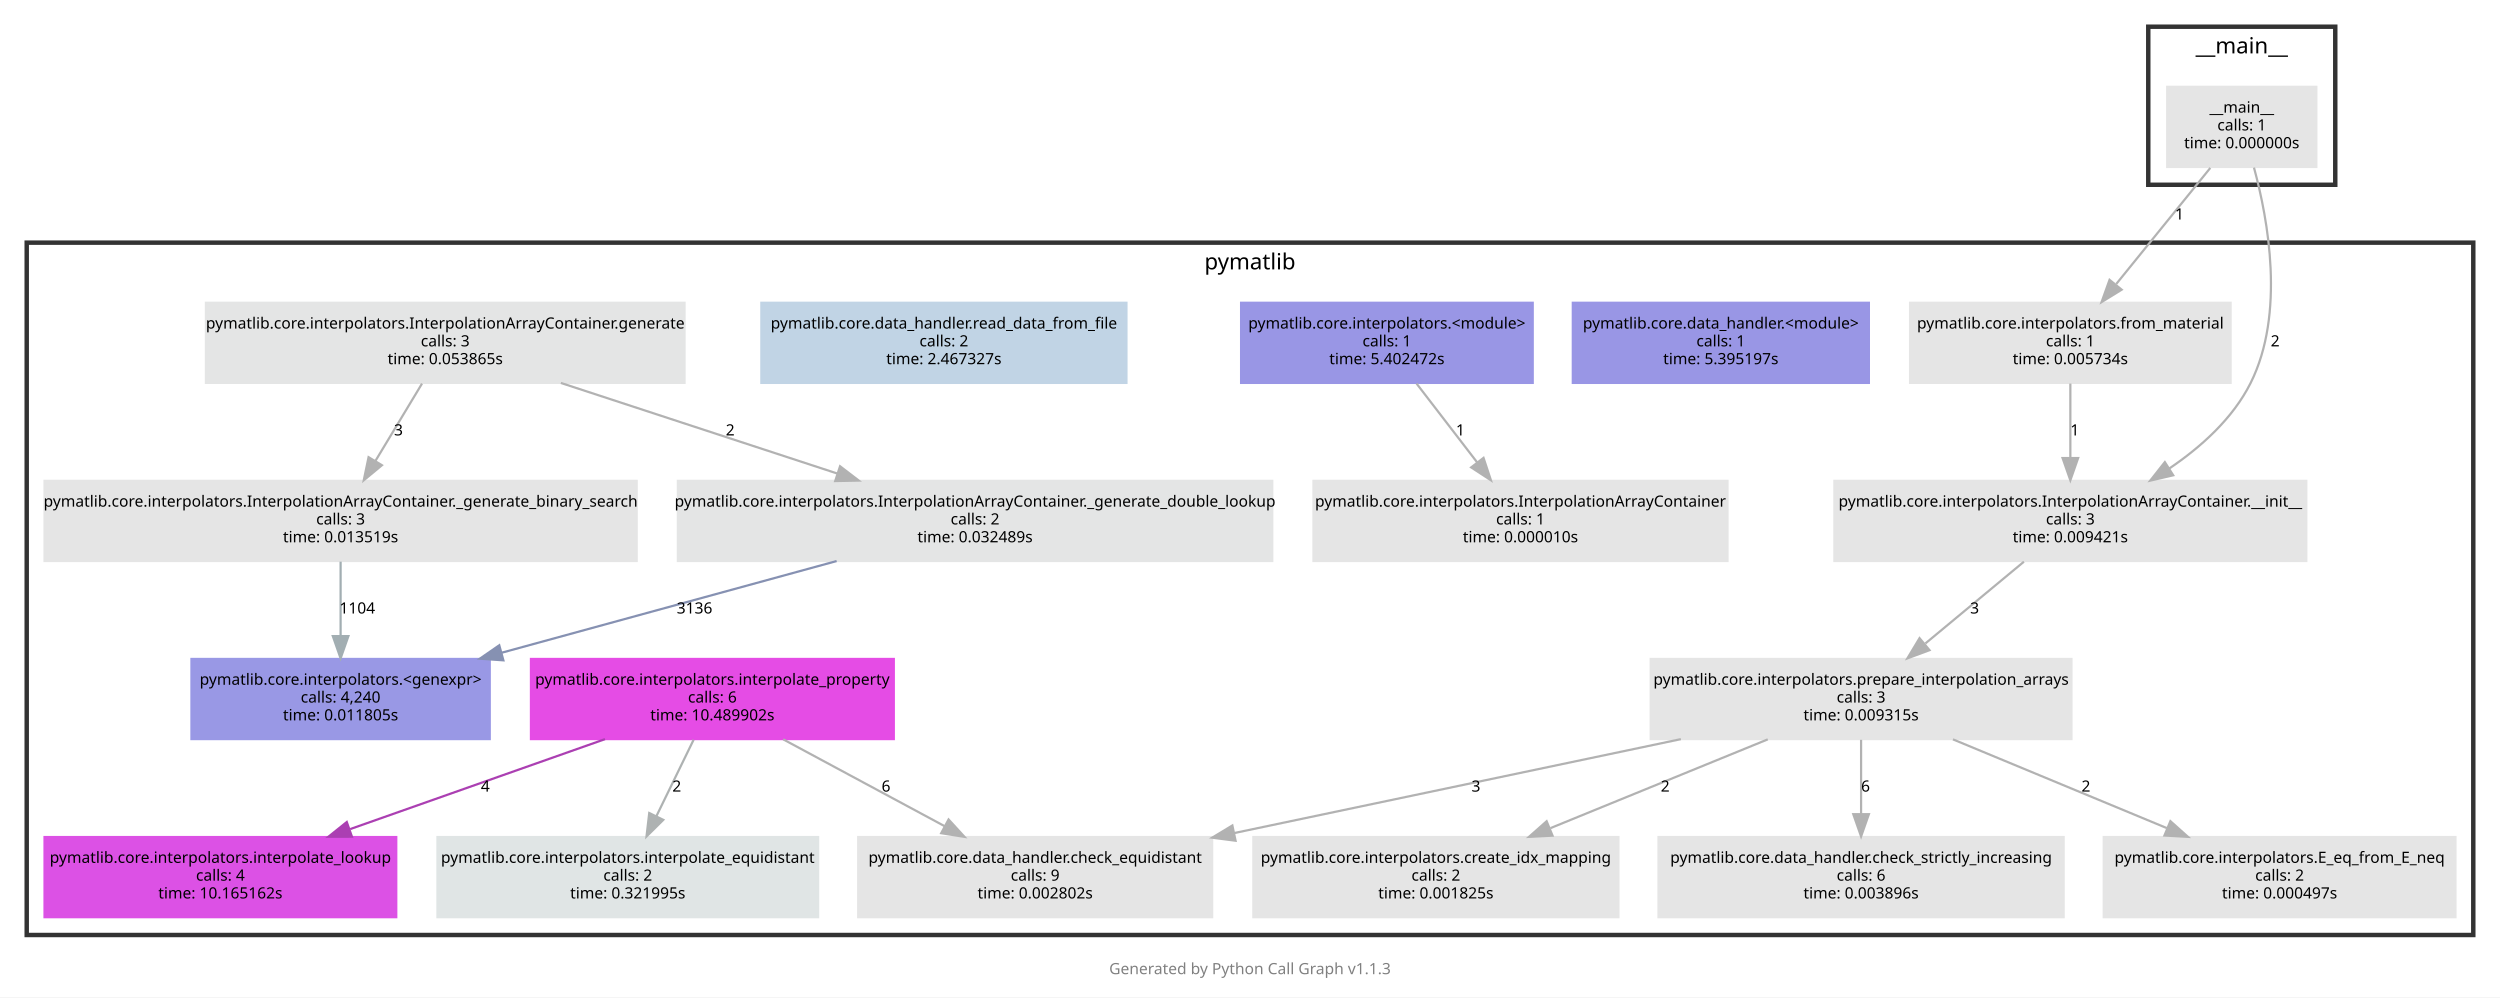
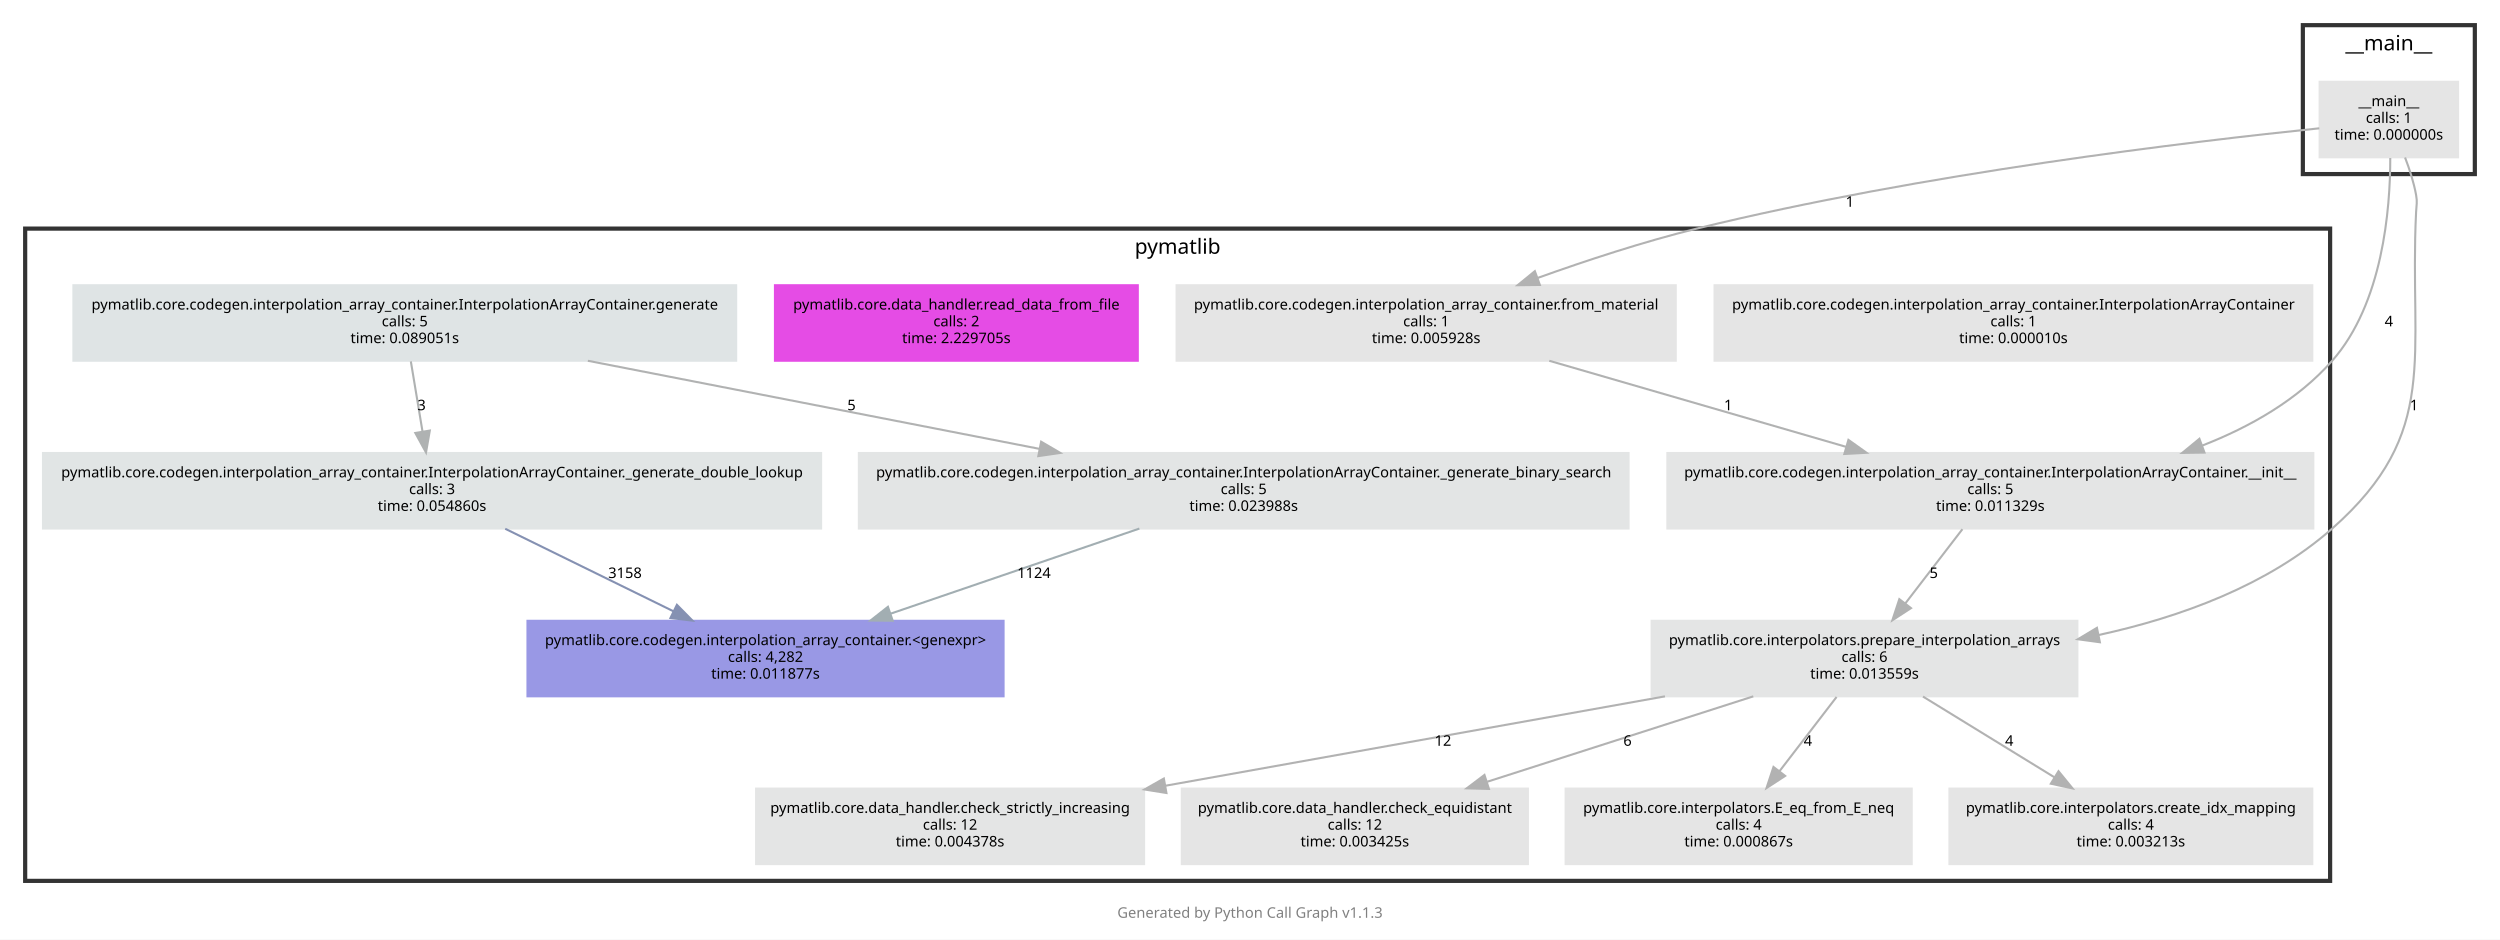
- <svg xmlns="http://www.w3.org/2000/svg" width="1123pt" height="448pt" viewBox="0.00 0.00 1123.00 448.00">
+ <svg xmlns="http://www.w3.org/2000/svg" width="1192pt" height="448pt" viewBox="0.00 0.00 1192.00 448.00">
  <g id="graph0" class="graph" transform="scale(1 1) rotate(0) translate(4 444)">
-     <polygon fill="white" stroke="transparent" points="-4,4 -4,-444 1119,-444 1119,4 -4,4" />
-     <text text-anchor="middle" x="557.5" y="-6.4" font-family="Verdana" font-size="7.00" fill="#000000" fill-opacity="0.498">Generated by Python Call Graph v1.1.3</text>
+     <polygon fill="white" stroke="transparent" points="-4,4 -4,-444 1188,-444 1188,4 -4,4" />
+     <text text-anchor="middle" x="592" y="-6.4" font-family="Verdana" font-size="7.00" fill="#000000" fill-opacity="0.498">Generated by Python Call Graph v1.1.3</text>
    <g id="clust1" class="cluster">
-       <polygon fill="none" stroke="#000000" stroke-width="2" stroke-opacity="0.8" points="961,-361 961,-432 1045,-432 1045,-361 961,-361" />
-       <text text-anchor="middle" x="1003" y="-420" font-family="Verdana" font-size="10.00">__main__</text>
+       <polygon fill="none" stroke="#000000" stroke-width="2" stroke-opacity="0.8" points="1094,-361 1094,-432 1176,-432 1176,-361 1094,-361" />
+       <text text-anchor="middle" x="1135" y="-420" font-family="Verdana" font-size="10.00">__main__</text>
    </g>
    <g id="clust2" class="cluster">
      <polygon fill="none" stroke="#000000" stroke-width="2" stroke-opacity="0.8" points="8,-24 8,-335 1107,-335 1107,-24 8,-24" />
      <text text-anchor="middle" x="557.5" y="-323" font-family="Verdana" font-size="10.00">pymatlib</text>
    </g>
    <g id="node1" class="node">
-       <polygon fill="#e5e5e5" stroke="#e5e5e5" points="1036.5,-405 969.5,-405 969.5,-369 1036.5,-369 1036.5,-405" />
-       <text text-anchor="middle" x="1003" y="-393.4" font-family="Verdana" font-size="7.00" fill="#000000">__main__</text>
-       <text text-anchor="middle" x="1003" y="-385.4" font-family="Verdana" font-size="7.00" fill="#000000">calls: 1</text>
-       <text text-anchor="middle" x="1003" y="-377.4" font-family="Verdana" font-size="7.00" fill="#000000">time: 0.000000s</text>
+       <polygon fill="#e5e5e5" stroke="#e5e5e5" points="1168,-405 1102,-405 1102,-369 1168,-369 1168,-405" />
+       <text text-anchor="middle" x="1135" y="-393.4" font-family="Verdana" font-size="7.00" fill="#000000">__main__</text>
+       <text text-anchor="middle" x="1135" y="-385.4" font-family="Verdana" font-size="7.00" fill="#000000">calls: 1</text>
+       <text text-anchor="middle" x="1135" y="-377.4" font-family="Verdana" font-size="7.00" fill="#000000">time: 0.000000s</text>
+     </g>
+     <g id="node3" class="node">
+       <polygon fill="#e4e5e5" stroke="#e4e5e5" points="986.5,-148 783.5,-148 783.5,-112 986.5,-112 986.5,-148" />
+       <text text-anchor="middle" x="885" y="-136.4" font-family="Verdana" font-size="7.00" fill="#000000">pymatlib.core.interpolators.prepare_interpolation_arrays</text>
+       <text text-anchor="middle" x="885" y="-128.4" font-family="Verdana" font-size="7.00" fill="#000000">calls: 6</text>
+       <text text-anchor="middle" x="885" y="-120.4" font-family="Verdana" font-size="7.00" fill="#000000">time: 0.013559s</text>
+     </g>
+     <g id="edge1" class="edge">
+       <path fill="none" stroke="#b1b2b2" d="M1142.73,-368.9C1144.88,-363.31 1146.92,-357 1148,-351 1148.63,-347.5 1148.17,-346.55 1148,-343 1144.59,-273.66 1160.04,-237.95 1108,-192 1077.28,-164.88 1035.59,-149.69 996.58,-141.22" />
+       <polygon fill="#b1b2b2" stroke="#b1b2b2" points="997.22,-137.78 986.72,-139.21 995.82,-144.64 997.22,-137.78" />
+       <text text-anchor="middle" x="1147" y="-248.4" font-family="Verdana" font-size="7.00" fill="#000000">1</text>
+     </g>
+     <g id="node8" class="node">
+       <polygon fill="#e4e5e5" stroke="#e4e5e5" points="1099,-228 791,-228 791,-192 1099,-192 1099,-228" />
+       <text text-anchor="middle" x="945" y="-216.4" font-family="Verdana" font-size="7.00" fill="#000000">pymatlib.core.codegen.interpolation_array_container.InterpolationArrayContainer.__init__</text>
+       <text text-anchor="middle" x="945" y="-208.4" font-family="Verdana" font-size="7.00" fill="#000000">calls: 5</text>
+       <text text-anchor="middle" x="945" y="-200.4" font-family="Verdana" font-size="7.00" fill="#000000">time: 0.011329s</text>
+     </g>
+     <g id="edge2" class="edge">
+       <path fill="none" stroke="#b1b2b2" d="M1135.68,-368.68C1135.69,-344.16 1132.08,-299.31 1108,-272 1091.67,-253.48 1069.15,-240.56 1046.05,-231.56" />
+       <polygon fill="#b1b2b2" stroke="#b1b2b2" points="1047.09,-228.21 1036.49,-228.06 1044.68,-234.79 1047.09,-228.21" />
+       <text text-anchor="middle" x="1135" y="-288.4" font-family="Verdana" font-size="7.00" fill="#000000">4</text>
+     </g>
+     <g id="node14" class="node">
+       <polygon fill="#e5e5e5" stroke="#e5e5e5" points="795,-308 557,-308 557,-272 795,-272 795,-308" />
+       <text text-anchor="middle" x="676" y="-296.4" font-family="Verdana" font-size="7.00" fill="#000000">pymatlib.core.codegen.interpolation_array_container.from_material</text>
+       <text text-anchor="middle" x="676" y="-288.4" font-family="Verdana" font-size="7.00" fill="#000000">calls: 1</text>
+       <text text-anchor="middle" x="676" y="-280.4" font-family="Verdana" font-size="7.00" fill="#000000">time: 0.005928s</text>
+     </g>
+     <g id="edge3" class="edge">
+       <path fill="none" stroke="#b2b2b2" d="M1101.84,-382.82C1041.93,-376.65 911.96,-361.29 805,-335 779.67,-328.77 752.23,-319.75 729.19,-311.49" />
+       <polygon fill="#b2b2b2" stroke="#b2b2b2" points="730.21,-308.14 719.61,-308.01 727.82,-314.71 730.21,-308.14" />
+       <text text-anchor="middle" x="878" y="-345.4" font-family="Verdana" font-size="7.00" fill="#000000">1</text>
+     </g>
+     <g id="node2" class="node">
+       <polygon fill="#e5e5e5" stroke="#e5e5e5" points="1098.5,-308 813.5,-308 813.5,-272 1098.5,-272 1098.5,-308" />
+       <text text-anchor="middle" x="956" y="-296.4" font-family="Verdana" font-size="7.00" fill="#000000">pymatlib.core.codegen.interpolation_array_container.InterpolationArrayContainer</text>
+       <text text-anchor="middle" x="956" y="-288.4" font-family="Verdana" font-size="7.00" fill="#000000">calls: 1</text>
+       <text text-anchor="middle" x="956" y="-280.4" font-family="Verdana" font-size="7.00" fill="#000000">time: 0.000010s</text>
+     </g>
+     <g id="node4" class="node">
+       <polygon fill="#e4e5e5" stroke="#e4e5e5" points="541.5,-68 356.5,-68 356.5,-32 541.5,-32 541.5,-68" />
+       <text text-anchor="middle" x="449" y="-56.4" font-family="Verdana" font-size="7.00" fill="#000000">pymatlib.core.data_handler.check_strictly_increasing</text>
+       <text text-anchor="middle" x="449" y="-48.4" font-family="Verdana" font-size="7.00" fill="#000000">calls: 12</text>
+       <text text-anchor="middle" x="449" y="-40.4" font-family="Verdana" font-size="7.00" fill="#000000">time: 0.004378s</text>
+     </g>
+     <g id="edge4" class="edge">
+       <path fill="none" stroke="#b2b2b2" d="M789.86,-111.98C719.5,-99.39 623.8,-82.27 551.71,-69.37" />
+       <polygon fill="#b2b2b2" stroke="#b2b2b2" points="552.16,-65.9 541.7,-67.58 550.92,-72.79 552.16,-65.9" />
+       <text text-anchor="middle" x="684" y="-88.4" font-family="Verdana" font-size="7.00" fill="#000000">12</text>
    </g>
    <g id="node5" class="node">
-       <polygon fill="#e5e5e5" stroke="#e5e5e5" points="1032,-228 820,-228 820,-192 1032,-192 1032,-228" />
-       <text text-anchor="middle" x="926" y="-216.4" font-family="Verdana" font-size="7.00" fill="#000000">pymatlib.core.interpolators.InterpolationArrayContainer.__init__</text>
-       <text text-anchor="middle" x="926" y="-208.4" font-family="Verdana" font-size="7.00" fill="#000000">calls: 3</text>
-       <text text-anchor="middle" x="926" y="-200.4" font-family="Verdana" font-size="7.00" fill="#000000">time: 0.009421s</text>
+       <polygon fill="#e5e5e5" stroke="#e5e5e5" points="724.5,-68 559.5,-68 559.5,-32 724.5,-32 724.5,-68" />
+       <text text-anchor="middle" x="642" y="-56.4" font-family="Verdana" font-size="7.00" fill="#000000">pymatlib.core.data_handler.check_equidistant</text>
+       <text text-anchor="middle" x="642" y="-48.4" font-family="Verdana" font-size="7.00" fill="#000000">calls: 12</text>
+       <text text-anchor="middle" x="642" y="-40.4" font-family="Verdana" font-size="7.00" fill="#000000">time: 0.003425s</text>
    </g>
-     <g id="edge2" class="edge">
-       <path fill="none" stroke="#b2b2b2" d="M1008.49,-368.7C1014.83,-345.38 1022.56,-303.19 1007,-272 999.05,-256.07 984.74,-243.2 970.33,-233.47" />
-       <polygon fill="#b2b2b2" stroke="#b2b2b2" points="972.2,-230.51 961.89,-228.1 968.45,-236.42 972.2,-230.51" />
-       <text text-anchor="middle" x="1018" y="-288.4" font-family="Verdana" font-size="7.00" fill="#000000">2</text>
-     </g>
-     <g id="node19" class="node">
-       <polygon fill="#e5e5e5" stroke="#e5e5e5" points="998,-308 854,-308 854,-272 998,-272 998,-308" />
-       <text text-anchor="middle" x="926" y="-296.4" font-family="Verdana" font-size="7.00" fill="#000000">pymatlib.core.interpolators.from_material</text>
-       <text text-anchor="middle" x="926" y="-288.4" font-family="Verdana" font-size="7.00" fill="#000000">calls: 1</text>
-       <text text-anchor="middle" x="926" y="-280.4" font-family="Verdana" font-size="7.00" fill="#000000">time: 0.005734s</text>
-     </g>
-     <g id="edge3" class="edge">
-       <path fill="none" stroke="#b2b2b2" d="M988.88,-368.58C977.05,-353.98 960,-332.95 946.64,-316.46" />
-       <polygon fill="#b2b2b2" stroke="#b2b2b2" points="949.05,-313.88 940.03,-308.31 943.61,-318.29 949.05,-313.88" />
-       <text text-anchor="middle" x="975" y="-345.4" font-family="Verdana" font-size="7.00" fill="#000000">1</text>
-     </g>
-     <g id="node2" class="node">
-       <polygon fill="#9996e5" stroke="#9996e5" points="684.5,-308 553.5,-308 553.5,-272 684.5,-272 684.5,-308" />
-       <text text-anchor="middle" x="619" y="-296.4" font-family="Verdana" font-size="7.00" fill="#000000">pymatlib.core.interpolators.&lt;module&gt;</text>
-       <text text-anchor="middle" x="619" y="-288.4" font-family="Verdana" font-size="7.00" fill="#000000">calls: 1</text>
-       <text text-anchor="middle" x="619" y="-280.4" font-family="Verdana" font-size="7.00" fill="#000000">time: 5.402472s</text>
-     </g>
-     <g id="node4" class="node">
-       <polygon fill="#e5e5e5" stroke="#e5e5e5" points="772,-228 586,-228 586,-192 772,-192 772,-228" />
-       <text text-anchor="middle" x="679" y="-216.4" font-family="Verdana" font-size="7.00" fill="#000000">pymatlib.core.interpolators.InterpolationArrayContainer</text>
-       <text text-anchor="middle" x="679" y="-208.4" font-family="Verdana" font-size="7.00" fill="#000000">calls: 1</text>
-       <text text-anchor="middle" x="679" y="-200.4" font-family="Verdana" font-size="7.00" fill="#000000">time: 0.000010s</text>
-     </g>
-     <g id="edge1" class="edge">
-       <path fill="none" stroke="#b2b2b2" d="M632.32,-271.69C640.32,-261.29 650.64,-247.87 659.54,-236.29" />
-       <polygon fill="#b2b2b2" stroke="#b2b2b2" points="662.4,-238.32 665.72,-228.26 656.85,-234.05 662.4,-238.32" />
-       <text text-anchor="middle" x="652" y="-248.4" font-family="Verdana" font-size="7.00" fill="#000000">1</text>
-     </g>
-     <g id="node3" class="node">
-       <polygon fill="#9996e5" stroke="#9996e5" points="835.5,-308 702.5,-308 702.5,-272 835.5,-272 835.5,-308" />
-       <text text-anchor="middle" x="769" y="-296.4" font-family="Verdana" font-size="7.00" fill="#000000">pymatlib.core.data_handler.&lt;module&gt;</text>
-       <text text-anchor="middle" x="769" y="-288.4" font-family="Verdana" font-size="7.00" fill="#000000">calls: 1</text>
-       <text text-anchor="middle" x="769" y="-280.4" font-family="Verdana" font-size="7.00" fill="#000000">time: 5.395197s</text>
+     <g id="edge5" class="edge">
+       <path fill="none" stroke="#b2b2b2" d="M831.97,-111.98C794.64,-100 744.5,-83.9 705.1,-71.26" />
+       <polygon fill="#b2b2b2" stroke="#b2b2b2" points="705.92,-67.84 695.33,-68.12 703.79,-74.51 705.92,-67.84" />
+       <text text-anchor="middle" x="772" y="-88.4" font-family="Verdana" font-size="7.00" fill="#000000">6</text>
    </g>
    <g id="node6" class="node">
-       <polygon fill="#e5e5e5" stroke="#e5e5e5" points="926.5,-148 737.5,-148 737.5,-112 926.5,-112 926.5,-148" />
-       <text text-anchor="middle" x="832" y="-136.4" font-family="Verdana" font-size="7.00" fill="#000000">pymatlib.core.interpolators.prepare_interpolation_arrays</text>
-       <text text-anchor="middle" x="832" y="-128.4" font-family="Verdana" font-size="7.00" fill="#000000">calls: 3</text>
-       <text text-anchor="middle" x="832" y="-120.4" font-family="Verdana" font-size="7.00" fill="#000000">time: 0.009315s</text>
+       <polygon fill="#e5e5e5" stroke="#e5e5e5" points="907.5,-68 742.5,-68 742.5,-32 907.5,-32 907.5,-68" />
+       <text text-anchor="middle" x="825" y="-56.4" font-family="Verdana" font-size="7.00" fill="#000000">pymatlib.core.interpolators.E_eq_from_E_neq</text>
+       <text text-anchor="middle" x="825" y="-48.4" font-family="Verdana" font-size="7.00" fill="#000000">calls: 4</text>
+       <text text-anchor="middle" x="825" y="-40.4" font-family="Verdana" font-size="7.00" fill="#000000">time: 0.000867s</text>
    </g>
-     <g id="edge4" class="edge">
-       <path fill="none" stroke="#b2b2b2" d="M905.14,-191.69C892.12,-180.88 875.17,-166.82 860.87,-154.95" />
-       <polygon fill="#b2b2b2" stroke="#b2b2b2" points="862.73,-151.95 852.8,-148.26 858.26,-157.34 862.73,-151.95" />
-       <text text-anchor="middle" x="883" y="-168.4" font-family="Verdana" font-size="7.00" fill="#000000">3</text>
+     <g id="edge6" class="edge">
+       <path fill="none" stroke="#b2b2b2" d="M871.68,-111.69C863.68,-101.29 853.36,-87.87 844.46,-76.29" />
+       <polygon fill="#b2b2b2" stroke="#b2b2b2" points="847.15,-74.05 838.28,-68.26 841.6,-78.32 847.15,-74.05" />
+       <text text-anchor="middle" x="858" y="-88.4" font-family="Verdana" font-size="7.00" fill="#000000">4</text>
    </g>
    <g id="node7" class="node">
-       <polygon fill="#e5e5e5" stroke="#e5e5e5" points="923,-68 741,-68 741,-32 923,-32 923,-68" />
-       <text text-anchor="middle" x="832" y="-56.4" font-family="Verdana" font-size="7.00" fill="#000000">pymatlib.core.data_handler.check_strictly_increasing</text>
-       <text text-anchor="middle" x="832" y="-48.4" font-family="Verdana" font-size="7.00" fill="#000000">calls: 6</text>
-       <text text-anchor="middle" x="832" y="-40.4" font-family="Verdana" font-size="7.00" fill="#000000">time: 0.003896s</text>
+       <polygon fill="#e5e5e5" stroke="#e5e5e5" points="1098.5,-68 925.5,-68 925.5,-32 1098.5,-32 1098.5,-68" />
+       <text text-anchor="middle" x="1012" y="-56.4" font-family="Verdana" font-size="7.00" fill="#000000">pymatlib.core.interpolators.create_idx_mapping</text>
+       <text text-anchor="middle" x="1012" y="-48.4" font-family="Verdana" font-size="7.00" fill="#000000">calls: 4</text>
+       <text text-anchor="middle" x="1012" y="-40.4" font-family="Verdana" font-size="7.00" fill="#000000">time: 0.003213s</text>
    </g>
-     <g id="edge5" class="edge">
-       <path fill="none" stroke="#b2b2b2" d="M832,-111.69C832,-101.89 832,-89.42 832,-78.33" />
-       <polygon fill="#b2b2b2" stroke="#b2b2b2" points="835.5,-78.26 832,-68.26 828.5,-78.26 835.5,-78.26" />
-       <text text-anchor="middle" x="834" y="-88.4" font-family="Verdana" font-size="7.00" fill="#000000">6</text>
+     <g id="edge7" class="edge">
+       <path fill="none" stroke="#b2b2b2" d="M912.87,-111.88C931.32,-100.55 955.69,-85.58 975.65,-73.32" />
+       <polygon fill="#b2b2b2" stroke="#b2b2b2" points="977.5,-76.29 984.19,-68.08 973.84,-70.33 977.5,-76.29" />
+       <text text-anchor="middle" x="954" y="-88.4" font-family="Verdana" font-size="7.00" fill="#000000">4</text>
    </g>
-     <g id="node8" class="node">
-       <polygon fill="#e5e5e5" stroke="#e5e5e5" points="540.5,-68 381.5,-68 381.5,-32 540.5,-32 540.5,-68" />
-       <text text-anchor="middle" x="461" y="-56.4" font-family="Verdana" font-size="7.00" fill="#000000">pymatlib.core.data_handler.check_equidistant</text>
-       <text text-anchor="middle" x="461" y="-48.4" font-family="Verdana" font-size="7.00" fill="#000000">calls: 9</text>
-       <text text-anchor="middle" x="461" y="-40.4" font-family="Verdana" font-size="7.00" fill="#000000">time: 0.002802s</text>
+     <g id="edge8" class="edge">
+       <path fill="none" stroke="#b1b2b2" d="M931.68,-191.69C923.68,-181.29 913.36,-167.87 904.46,-156.29" />
+       <polygon fill="#b1b2b2" stroke="#b1b2b2" points="907.15,-154.05 898.28,-148.26 901.6,-158.32 907.15,-154.05" />
+       <text text-anchor="middle" x="918" y="-168.4" font-family="Verdana" font-size="7.00" fill="#000000">5</text>
    </g>
-     <g id="edge6" class="edge">
-       <path fill="none" stroke="#b2b2b2" d="M751.04,-111.98C691.87,-99.54 611.62,-82.67 550.53,-69.82" />
-       <polygon fill="#b2b2b2" stroke="#b2b2b2" points="551.02,-66.35 540.51,-67.72 549.58,-73.2 551.02,-66.35" />
-       <text text-anchor="middle" x="659" y="-88.4" font-family="Verdana" font-size="7.00" fill="#000000">3</text>
+     <g id="node9" class="node">
+       <polygon fill="#dfe4e5" stroke="#dfe4e5" points="347,-308 31,-308 31,-272 347,-272 347,-308" />
+       <text text-anchor="middle" x="189" y="-296.4" font-family="Verdana" font-size="7.00" fill="#000000">pymatlib.core.codegen.interpolation_array_container.InterpolationArrayContainer.generate</text>
+       <text text-anchor="middle" x="189" y="-288.4" font-family="Verdana" font-size="7.00" fill="#000000">calls: 5</text>
+       <text text-anchor="middle" x="189" y="-280.4" font-family="Verdana" font-size="7.00" fill="#000000">time: 0.089051s</text>
+     </g>
+     <g id="node10" class="node">
+       <polygon fill="#e3e5e5" stroke="#e3e5e5" points="772.5,-228 405.5,-228 405.5,-192 772.5,-192 772.5,-228" />
+       <text text-anchor="middle" x="589" y="-216.4" font-family="Verdana" font-size="7.00" fill="#000000">pymatlib.core.codegen.interpolation_array_container.InterpolationArrayContainer._generate_binary_search</text>
+       <text text-anchor="middle" x="589" y="-208.4" font-family="Verdana" font-size="7.00" fill="#000000">calls: 5</text>
+       <text text-anchor="middle" x="589" y="-200.4" font-family="Verdana" font-size="7.00" fill="#000000">time: 0.023988s</text>
+     </g>
+     <g id="edge9" class="edge">
+       <path fill="none" stroke="#b1b2b2" d="M276.29,-271.98C339.81,-259.59 425.84,-242.82 491.59,-229.99" />
+       <polygon fill="#b1b2b2" stroke="#b1b2b2" points="492.41,-233.4 501.55,-228.05 491.07,-226.53 492.41,-233.4" />
+       <text text-anchor="middle" x="402" y="-248.4" font-family="Verdana" font-size="7.00" fill="#000000">5</text>
    </g>
    <g id="node12" class="node">
-       <polygon fill="#e5e5e5" stroke="#e5e5e5" points="1099,-68 941,-68 941,-32 1099,-32 1099,-68" />
-       <text text-anchor="middle" x="1020" y="-56.4" font-family="Verdana" font-size="7.00" fill="#000000">pymatlib.core.interpolators.E_eq_from_E_neq</text>
-       <text text-anchor="middle" x="1020" y="-48.4" font-family="Verdana" font-size="7.00" fill="#000000">calls: 2</text>
-       <text text-anchor="middle" x="1020" y="-40.4" font-family="Verdana" font-size="7.00" fill="#000000">time: 0.000497s</text>
+       <polygon fill="#e1e5e5" stroke="#e1e5e5" points="387.5,-228 16.5,-228 16.5,-192 387.5,-192 387.5,-228" />
+       <text text-anchor="middle" x="202" y="-216.4" font-family="Verdana" font-size="7.00" fill="#000000">pymatlib.core.codegen.interpolation_array_container.InterpolationArrayContainer._generate_double_lookup</text>
+       <text text-anchor="middle" x="202" y="-208.4" font-family="Verdana" font-size="7.00" fill="#000000">calls: 3</text>
+       <text text-anchor="middle" x="202" y="-200.4" font-family="Verdana" font-size="7.00" fill="#000000">time: 0.054860s</text>
    </g>
-     <g id="edge7" class="edge">
-       <path fill="none" stroke="#b2b2b2" d="M873.26,-111.88C901.54,-100.15 939.25,-84.5 969.35,-72.01" />
-       <polygon fill="#b2b2b2" stroke="#b2b2b2" points="970.94,-75.14 978.84,-68.08 968.26,-68.68 970.94,-75.14" />
-       <text text-anchor="middle" x="933" y="-88.4" font-family="Verdana" font-size="7.00" fill="#000000">2</text>
+     <g id="edge10" class="edge">
+       <path fill="none" stroke="#afb2b2" d="M191.89,-271.69C193.52,-261.89 195.6,-249.42 197.44,-238.33" />
+       <polygon fill="#afb2b2" stroke="#afb2b2" points="200.93,-238.7 199.12,-228.26 194.03,-237.55 200.93,-238.7" />
+       <text text-anchor="middle" x="197" y="-248.4" font-family="Verdana" font-size="7.00" fill="#000000">3</text>
+     </g>
+     <g id="node11" class="node">
+       <polygon fill="#9998e5" stroke="#9998e5" points="474.5,-148 247.5,-148 247.5,-112 474.5,-112 474.5,-148" />
+       <text text-anchor="middle" x="361" y="-136.4" font-family="Verdana" font-size="7.00" fill="#000000">pymatlib.core.codegen.interpolation_array_container.&lt;genexpr&gt;</text>
+       <text text-anchor="middle" x="361" y="-128.4" font-family="Verdana" font-size="7.00" fill="#000000">calls: 4,282</text>
+       <text text-anchor="middle" x="361" y="-120.4" font-family="Verdana" font-size="7.00" fill="#000000">time: 0.011877s</text>
+     </g>
+     <g id="edge11" class="edge">
+       <path fill="none" stroke="#a2aeb2" d="M539.25,-191.98C504.36,-180.05 457.57,-164.04 420.68,-151.42" />
+       <polygon fill="#a2aeb2" stroke="#a2aeb2" points="421.64,-148.04 411.04,-148.12 419.37,-154.67 421.64,-148.04" />
+       <text text-anchor="middle" x="489" y="-168.4" font-family="Verdana" font-size="7.00" fill="#000000">1124</text>
+     </g>
+     <g id="edge12" class="edge">
+       <path fill="none" stroke="#8591b2" d="M236.89,-191.88C260.5,-180.3 291.88,-164.91 317.17,-152.5" />
+       <polygon fill="#8591b2" stroke="#8591b2" points="318.75,-155.62 326.19,-148.08 315.67,-149.34 318.75,-155.62" />
+       <text text-anchor="middle" x="294" y="-168.4" font-family="Verdana" font-size="7.00" fill="#000000">3158</text>
    </g>
    <g id="node13" class="node">
-       <polygon fill="#e5e5e5" stroke="#e5e5e5" points="723,-68 559,-68 559,-32 723,-32 723,-68" />
-       <text text-anchor="middle" x="641" y="-56.4" font-family="Verdana" font-size="7.00" fill="#000000">pymatlib.core.interpolators.create_idx_mapping</text>
-       <text text-anchor="middle" x="641" y="-48.4" font-family="Verdana" font-size="7.00" fill="#000000">calls: 2</text>
-       <text text-anchor="middle" x="641" y="-40.4" font-family="Verdana" font-size="7.00" fill="#000000">time: 0.001825s</text>
-     </g>
-     <g id="edge8" class="edge">
-       <path fill="none" stroke="#b2b2b2" d="M790.08,-111.88C761.35,-100.15 723.04,-84.5 692.46,-72.01" />
-       <polygon fill="#b2b2b2" stroke="#b2b2b2" points="693.4,-68.62 682.82,-68.08 690.75,-75.1 693.4,-68.62" />
-       <text text-anchor="middle" x="744" y="-88.4" font-family="Verdana" font-size="7.00" fill="#000000">2</text>
-     </g>
-     <g id="node9" class="node">
-       <polygon fill="#e4e5e5" stroke="#e4e5e5" points="303.5,-308 88.5,-308 88.5,-272 303.5,-272 303.5,-308" />
-       <text text-anchor="middle" x="196" y="-296.4" font-family="Verdana" font-size="7.00" fill="#000000">pymatlib.core.interpolators.InterpolationArrayContainer.generate</text>
-       <text text-anchor="middle" x="196" y="-288.4" font-family="Verdana" font-size="7.00" fill="#000000">calls: 3</text>
-       <text text-anchor="middle" x="196" y="-280.4" font-family="Verdana" font-size="7.00" fill="#000000">time: 0.053865s</text>
-     </g>
-     <g id="node10" class="node">
-       <polygon fill="#e5e5e5" stroke="#e5e5e5" points="282,-228 16,-228 16,-192 282,-192 282,-228" />
-       <text text-anchor="middle" x="149" y="-216.4" font-family="Verdana" font-size="7.00" fill="#000000">pymatlib.core.interpolators.InterpolationArrayContainer._generate_binary_search</text>
-       <text text-anchor="middle" x="149" y="-208.4" font-family="Verdana" font-size="7.00" fill="#000000">calls: 3</text>
-       <text text-anchor="middle" x="149" y="-200.4" font-family="Verdana" font-size="7.00" fill="#000000">time: 0.013519s</text>
-     </g>
-     <g id="edge9" class="edge">
-       <path fill="none" stroke="#b2b2b2" d="M185.57,-271.69C179.42,-261.49 171.53,-248.39 164.65,-236.97" />
-       <polygon fill="#b2b2b2" stroke="#b2b2b2" points="167.56,-235.02 159.4,-228.26 161.56,-238.63 167.56,-235.02" />
-       <text text-anchor="middle" x="175" y="-248.4" font-family="Verdana" font-size="7.00" fill="#000000">3</text>
-     </g>
-     <g id="node14" class="node">
-       <polygon fill="#e4e5e5" stroke="#e4e5e5" points="567.5,-228 300.5,-228 300.5,-192 567.5,-192 567.5,-228" />
-       <text text-anchor="middle" x="434" y="-216.4" font-family="Verdana" font-size="7.00" fill="#000000">pymatlib.core.interpolators.InterpolationArrayContainer._generate_double_lookup</text>
-       <text text-anchor="middle" x="434" y="-208.4" font-family="Verdana" font-size="7.00" fill="#000000">calls: 2</text>
-       <text text-anchor="middle" x="434" y="-200.4" font-family="Verdana" font-size="7.00" fill="#000000">time: 0.032489s</text>
-     </g>
-     <g id="edge10" class="edge">
-       <path fill="none" stroke="#b2b2b2" d="M247.94,-271.98C284.5,-260 333.61,-243.9 372.2,-231.26" />
-       <polygon fill="#b2b2b2" stroke="#b2b2b2" points="373.35,-234.56 381.76,-228.12 371.17,-227.91 373.35,-234.56" />
-       <text text-anchor="middle" x="324" y="-248.4" font-family="Verdana" font-size="7.00" fill="#000000">2</text>
-     </g>
-     <g id="node11" class="node">
-       <polygon fill="#9998e5" stroke="#9998e5" points="216,-148 82,-148 82,-112 216,-112 216,-148" />
-       <text text-anchor="middle" x="149" y="-136.4" font-family="Verdana" font-size="7.00" fill="#000000">pymatlib.core.interpolators.&lt;genexpr&gt;</text>
-       <text text-anchor="middle" x="149" y="-128.4" font-family="Verdana" font-size="7.00" fill="#000000">calls: 4,240</text>
-       <text text-anchor="middle" x="149" y="-120.4" font-family="Verdana" font-size="7.00" fill="#000000">time: 0.011805s</text>
-     </g>
-     <g id="edge11" class="edge">
-       <path fill="none" stroke="#a2aeb2" d="M149,-191.69C149,-181.89 149,-169.42 149,-158.33" />
-       <polygon fill="#a2aeb2" stroke="#a2aeb2" points="152.5,-158.26 149,-148.26 145.5,-158.26 152.5,-158.26" />
-       <text text-anchor="middle" x="156.5" y="-168.4" font-family="Verdana" font-size="7.00" fill="#000000">1104</text>
-     </g>
-     <g id="edge12" class="edge">
-       <path fill="none" stroke="#8691b2" d="M371.81,-191.98C327.46,-179.84 267.72,-163.49 221.25,-150.77" />
-       <polygon fill="#8691b2" stroke="#8691b2" points="222.12,-147.38 211.55,-148.12 220.27,-154.14 222.12,-147.38" />
-       <text text-anchor="middle" x="308" y="-168.4" font-family="Verdana" font-size="7.00" fill="#000000">3136</text>
-     </g>
-     <g id="node15" class="node">
-       <polygon fill="#c1d4e5" stroke="#c1d4e5" points="502,-308 338,-308 338,-272 502,-272 502,-308" />
-       <text text-anchor="middle" x="420" y="-296.4" font-family="Verdana" font-size="7.00" fill="#000000">pymatlib.core.data_handler.read_data_from_file</text>
-       <text text-anchor="middle" x="420" y="-288.4" font-family="Verdana" font-size="7.00" fill="#000000">calls: 2</text>
-       <text text-anchor="middle" x="420" y="-280.4" font-family="Verdana" font-size="7.00" fill="#000000">time: 2.467327s</text>
-     </g>
-     <g id="node16" class="node">
-       <polygon fill="#e54ce5" stroke="#e54ce5" points="397.5,-148 234.5,-148 234.5,-112 397.5,-112 397.5,-148" />
-       <text text-anchor="middle" x="316" y="-136.4" font-family="Verdana" font-size="7.00" fill="#000000">pymatlib.core.interpolators.interpolate_property</text>
-       <text text-anchor="middle" x="316" y="-128.4" font-family="Verdana" font-size="7.00" fill="#000000">calls: 6</text>
-       <text text-anchor="middle" x="316" y="-120.4" font-family="Verdana" font-size="7.00" fill="#000000">time: 10.489902s</text>
+       <polygon fill="#e54ce5" stroke="#e54ce5" points="538.5,-308 365.5,-308 365.5,-272 538.5,-272 538.5,-308" />
+       <text text-anchor="middle" x="452" y="-296.4" font-family="Verdana" font-size="7.00" fill="#000000">pymatlib.core.data_handler.read_data_from_file</text>
+       <text text-anchor="middle" x="452" y="-288.4" font-family="Verdana" font-size="7.00" fill="#000000">calls: 2</text>
+       <text text-anchor="middle" x="452" y="-280.4" font-family="Verdana" font-size="7.00" fill="#000000">time: 2.229705s</text>
    </g>
    <g id="edge13" class="edge">
-       <path fill="none" stroke="#b2b2b2" d="M347.82,-111.88C369.16,-100.4 397.46,-85.18 420.42,-72.83" />
-       <polygon fill="#b2b2b2" stroke="#b2b2b2" points="422.1,-75.9 429.25,-68.08 418.79,-69.73 422.1,-75.9" />
-       <text text-anchor="middle" x="394" y="-88.4" font-family="Verdana" font-size="7.00" fill="#000000">6</text>
-     </g>
-     <g id="node17" class="node">
-       <polygon fill="#dc51e5" stroke="#dc51e5" points="174,-68 16,-68 16,-32 174,-32 174,-68" />
-       <text text-anchor="middle" x="95" y="-56.4" font-family="Verdana" font-size="7.00" fill="#000000">pymatlib.core.interpolators.interpolate_lookup</text>
-       <text text-anchor="middle" x="95" y="-48.4" font-family="Verdana" font-size="7.00" fill="#000000">calls: 4</text>
-       <text text-anchor="middle" x="95" y="-40.4" font-family="Verdana" font-size="7.00" fill="#000000">time: 10.165162s</text>
-     </g>
-     <g id="edge14" class="edge">
-       <path fill="none" stroke="#ab3fb2" d="M267.77,-111.98C234.11,-100.1 188.99,-84.17 153.3,-71.58" />
-       <polygon fill="#ab3fb2" stroke="#ab3fb2" points="154.1,-68.15 143.5,-68.12 151.77,-74.75 154.1,-68.15" />
-       <text text-anchor="middle" x="214" y="-88.4" font-family="Verdana" font-size="7.00" fill="#000000">4</text>
-     </g>
-     <g id="node18" class="node">
-       <polygon fill="#e0e5e5" stroke="#e0e5e5" points="363.5,-68 192.5,-68 192.5,-32 363.5,-32 363.5,-68" />
-       <text text-anchor="middle" x="278" y="-56.4" font-family="Verdana" font-size="7.00" fill="#000000">pymatlib.core.interpolators.interpolate_equidistant</text>
-       <text text-anchor="middle" x="278" y="-48.4" font-family="Verdana" font-size="7.00" fill="#000000">calls: 2</text>
-       <text text-anchor="middle" x="278" y="-40.4" font-family="Verdana" font-size="7.00" fill="#000000">time: 0.321995s</text>
-     </g>
-     <g id="edge15" class="edge">
-       <path fill="none" stroke="#aeb2b2" d="M307.57,-111.69C302.65,-101.59 296.34,-88.65 290.82,-77.31" />
-       <polygon fill="#aeb2b2" stroke="#aeb2b2" points="293.94,-75.72 286.41,-68.26 287.64,-78.79 293.94,-75.72" />
-       <text text-anchor="middle" x="300" y="-88.4" font-family="Verdana" font-size="7.00" fill="#000000">2</text>
-     </g>
-     <g id="edge16" class="edge">
-       <path fill="none" stroke="#b2b2b2" d="M926,-271.69C926,-261.89 926,-249.42 926,-238.33" />
-       <polygon fill="#b2b2b2" stroke="#b2b2b2" points="929.5,-238.26 926,-228.26 922.5,-238.26 929.5,-238.26" />
-       <text text-anchor="middle" x="928" y="-248.4" font-family="Verdana" font-size="7.00" fill="#000000">1</text>
+       <path fill="none" stroke="#b1b2b2" d="M734.7,-271.98C776.38,-259.89 832.48,-243.63 876.25,-230.93" />
+       <polygon fill="#b1b2b2" stroke="#b1b2b2" points="877.33,-234.27 885.96,-228.12 875.38,-227.54 877.33,-234.27" />
+       <text text-anchor="middle" x="820" y="-248.4" font-family="Verdana" font-size="7.00" fill="#000000">1</text>
    </g>
  </g>
</svg>
